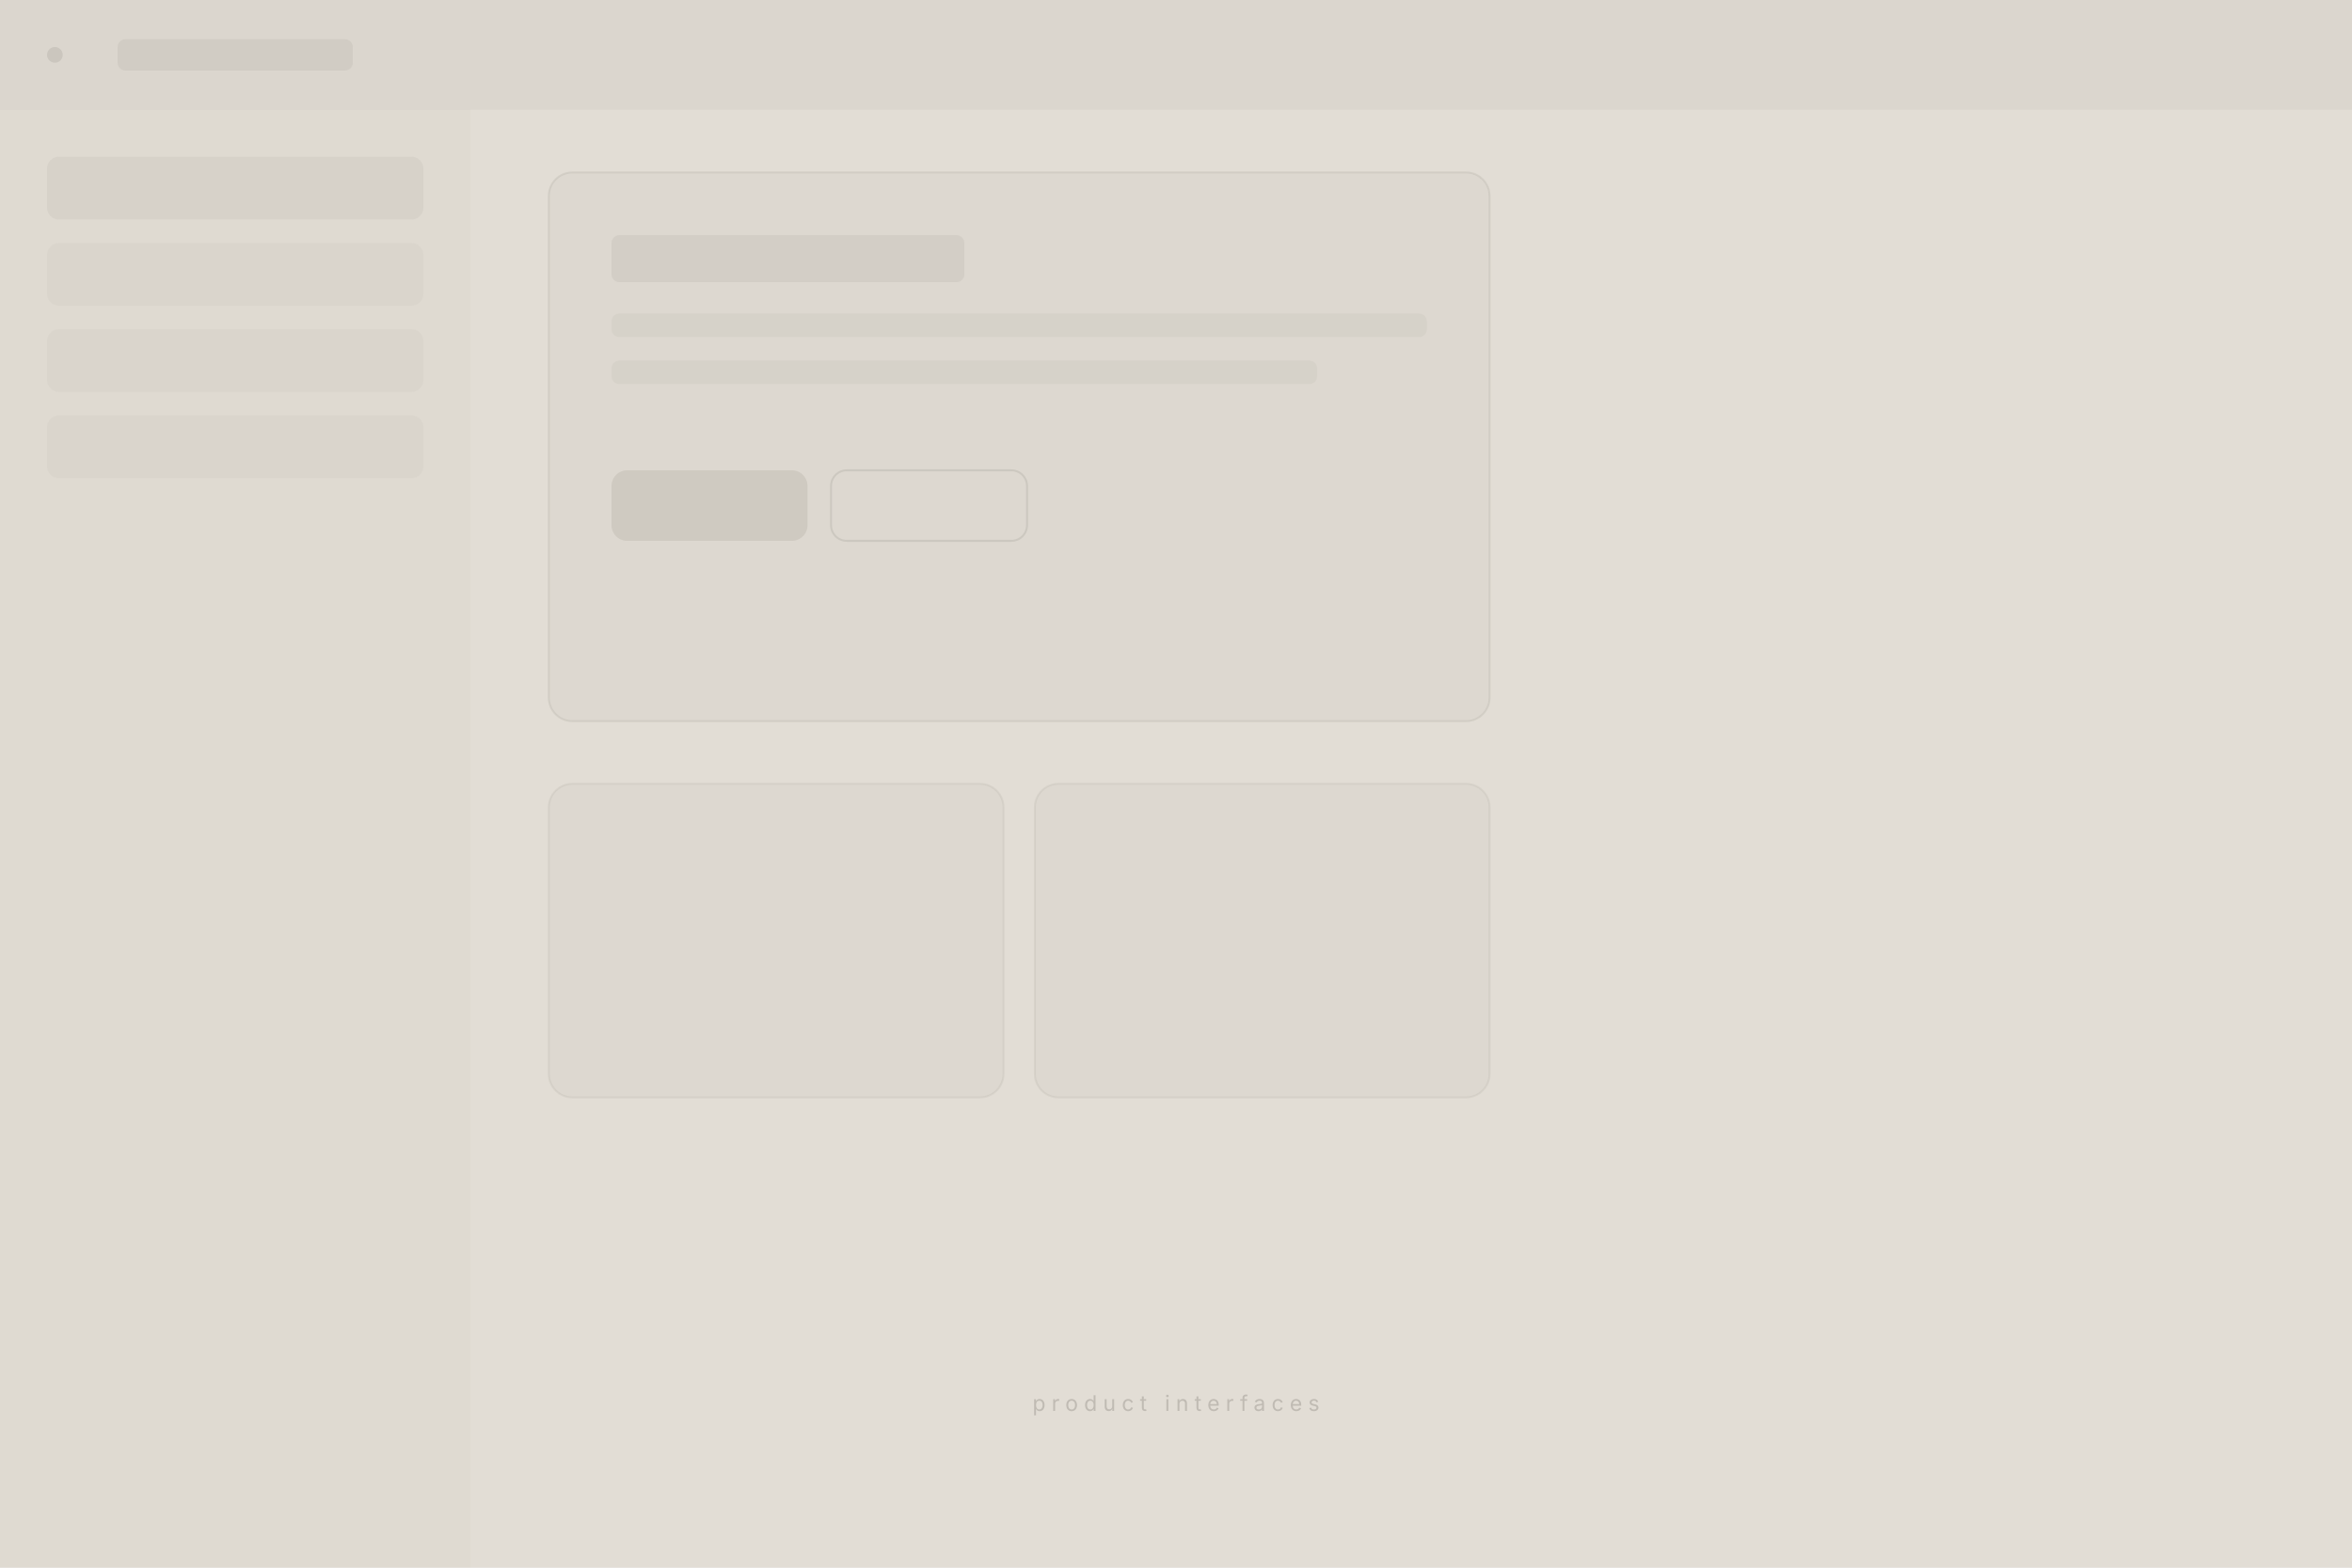
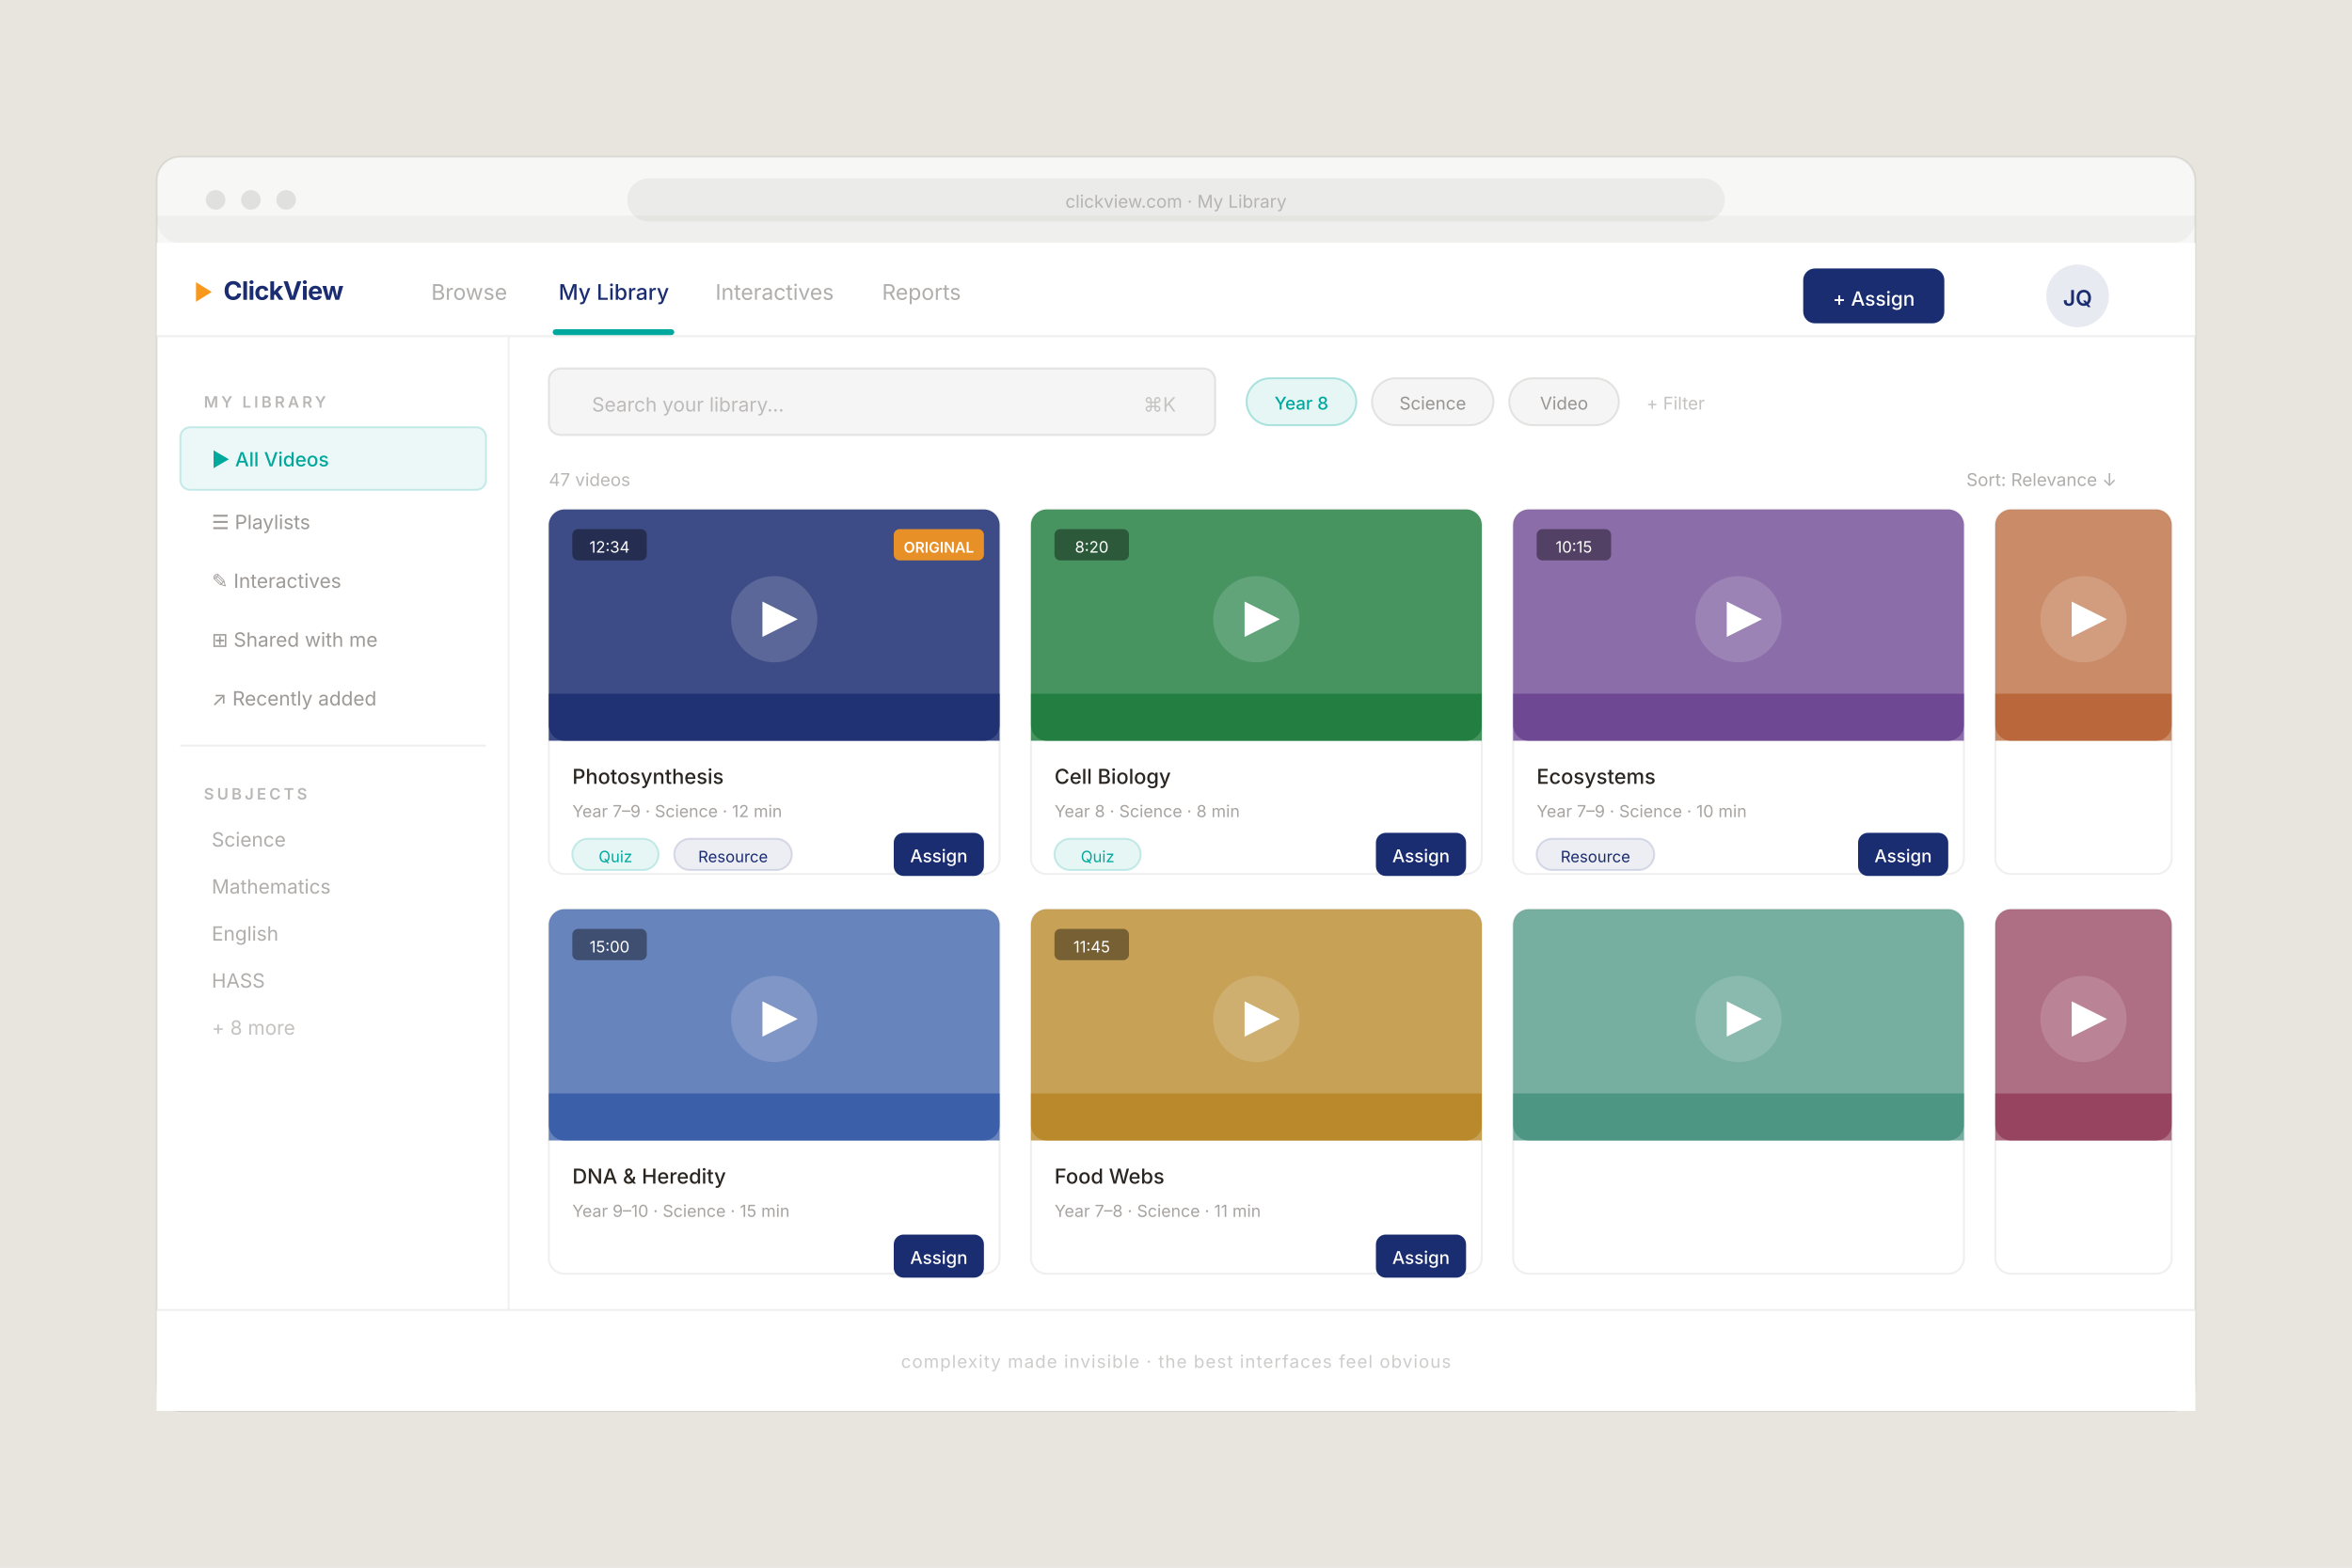
<svg xmlns="http://www.w3.org/2000/svg" width="1200" height="800" viewBox="0 0 1200 800">
-   <rect width="1200" height="800" fill="#e2ddd5" />
-   <rect x="0" y="0" width="1200" height="56" fill="rgba(58,53,48,0.04)" />
-   <circle cx="28" cy="28" r="4" fill="rgba(58,53,48,0.1)" />
-   <rect x="60" y="20" width="120" height="16" rx="4" fill="rgba(58,53,48,0.06)" />
-   <rect x="0" y="56" width="240" height="744" fill="rgba(58,53,48,0.02)" />
-   <rect x="24" y="80" width="192" height="32" rx="6" fill="rgba(58,53,48,0.05)" />
-   <rect x="24" y="124" width="192" height="32" rx="6" fill="rgba(58,53,48,0.03)" />
-   <rect x="24" y="168" width="192" height="32" rx="6" fill="rgba(58,53,48,0.03)" />
-   <rect x="24" y="212" width="192" height="32" rx="6" fill="rgba(58,53,48,0.03)" />
-   <rect x="280" y="88" width="480" height="280" rx="12" fill="rgba(58,53,48,0.03)" stroke="rgba(58,53,48,0.08)" stroke-width="1" />
-   <rect x="312" y="120" width="180" height="24" rx="4" fill="rgba(58,53,48,0.06)" />
-   <rect x="312" y="160" width="416" height="12" rx="4" fill="rgba(58,53,48,0.04)" />
-   <rect x="312" y="184" width="360" height="12" rx="4" fill="rgba(58,53,48,0.04)" />
-   <rect x="312" y="240" width="100" height="36" rx="8" fill="rgba(107,93,80,0.12)" />
-   <rect x="424" y="240" width="100" height="36" rx="8" fill="none" stroke="rgba(58,53,48,0.1)" stroke-width="1" />
-   <rect x="280" y="400" width="232" height="160" rx="12" fill="rgba(58,53,48,0.03)" stroke="rgba(58,53,48,0.06)" stroke-width="1" />
-   <rect x="528" y="400" width="232" height="160" rx="12" fill="rgba(58,53,48,0.03)" stroke="rgba(58,53,48,0.06)" stroke-width="1" />
-   <text x="600" y="720" text-anchor="middle" font-family="Inter, sans-serif" font-size="11" letter-spacing="3" fill="rgba(58,53,48,0.2)">product interfaces</text>
+   <defs>
+     <style>
+       text { font-family: Inter, -apple-system, sans-serif; }
+     </style>
+   </defs>
+   <rect width="1200" height="800" fill="#e8e4de" />
+   <rect x="80" y="80" width="1040" height="640" rx="12" fill="white" stroke="rgba(58,53,48,0.1)" stroke-width="1" />
+   <rect x="80" y="80" width="1040" height="44" rx="12" fill="rgba(58,53,48,0.04)" />
+   <rect x="80" y="110" width="1040" height="14" fill="rgba(58,53,48,0.04)" />
+   <circle cx="110" cy="102" r="5" fill="rgba(58,53,48,0.12)" />
+   <circle cx="128" cy="102" r="5" fill="rgba(58,53,48,0.12)" />
+   <circle cx="146" cy="102" r="5" fill="rgba(58,53,48,0.12)" />
+   <rect x="320" y="91" width="560" height="22" rx="11" fill="rgba(58,53,48,0.06)" />
+   <text x="600" y="106" font-size="9" fill="rgba(58,53,48,0.3)" text-anchor="middle">clickview.com · My Library</text>
+   <rect x="80" y="124" width="1040" height="48" fill="white" />
+   <rect x="80" y="171" width="1040" height="1" fill="rgba(58,53,48,0.08)" />
+   <polygon points="100,144 100,154 108,149" fill="#f8981d" />
+   <text x="114" y="153" font-size="13" fill="#1b2d71" font-weight="700" letter-spacing="-0.3">ClickView</text>
+   <text x="220" y="153" font-size="11" fill="rgba(58,53,48,0.4)">Browse</text>
+   <text x="285" y="153" font-size="11" fill="#1b2d71" font-weight="500">My Library</text>
+   <rect x="282" y="168" width="62" height="3" rx="1.5" fill="#00a89d" />
+   <text x="365" y="153" font-size="11" fill="rgba(58,53,48,0.4)">Interactives</text>
+   <text x="450" y="153" font-size="11" fill="rgba(58,53,48,0.4)">Reports</text>
+   <rect x="920" y="137" width="72" height="28" rx="6" fill="#1b2d71" />
+   <text x="956" y="156" font-size="10" fill="white" text-anchor="middle" font-weight="500">+ Assign</text>
+   <circle cx="1060" cy="151" r="16" fill="rgba(27,45,113,0.1)" />
+   <text x="1060" y="156" font-size="11" fill="#1b2d71" text-anchor="middle" font-weight="600">JQ</text>
+   <rect x="259" y="172" width="1" height="548" fill="rgba(58,53,48,0.07)" />
+   <text x="104" y="208" font-size="8" letter-spacing="1.5" fill="rgba(58,53,48,0.35)" font-weight="600">MY LIBRARY</text>
+   <rect x="92" y="218" width="156" height="32" rx="5" fill="rgba(0,168,157,0.08)" stroke="rgba(0,168,157,0.2)" stroke-width="1" />
+   <text x="108" y="238" font-size="10" fill="#00a89d" font-weight="500">▶  All Videos</text>
+   <text x="108" y="270" font-size="10" fill="rgba(58,53,48,0.5)">☰  Playlists</text>
+   <text x="108" y="300" font-size="10" fill="rgba(58,53,48,0.5)">✎  Interactives</text>
+   <text x="108" y="330" font-size="10" fill="rgba(58,53,48,0.5)">⊞  Shared with me</text>
+   <text x="108" y="360" font-size="10" fill="rgba(58,53,48,0.5)">↗  Recently added</text>
+   <rect x="92" y="380" width="156" height="1" fill="rgba(58,53,48,0.08)" />
+   <text x="104" y="408" font-size="8" letter-spacing="1.5" fill="rgba(58,53,48,0.35)" font-weight="600">SUBJECTS</text>
+   <text x="108" y="432" font-size="10" fill="rgba(58,53,48,0.4)">Science</text>
+   <text x="108" y="456" font-size="10" fill="rgba(58,53,48,0.4)">Mathematics</text>
+   <text x="108" y="480" font-size="10" fill="rgba(58,53,48,0.4)">English</text>
+   <text x="108" y="504" font-size="10" fill="rgba(58,53,48,0.4)">HASS</text>
+   <text x="108" y="528" font-size="10" fill="rgba(58,53,48,0.3)">+ 8 more</text>
+   <rect x="280" y="188" width="340" height="34" rx="6" fill="rgba(58,53,48,0.05)" stroke="rgba(58,53,48,0.12)" stroke-width="1" />
+   <text x="302" y="210" font-size="10" fill="rgba(58,53,48,0.3)">Search your library...</text>
+   <text x="600" y="210" font-size="10" fill="rgba(58,53,48,0.25)" text-anchor="end">⌘K</text>
+   <rect x="636" y="193" width="56" height="24" rx="12" fill="rgba(0,168,157,0.1)" stroke="rgba(0,168,157,0.3)" stroke-width="1" />
+   <text x="664" y="209" font-size="9" fill="#00a89d" text-anchor="middle" font-weight="500">Year 8</text>
+   <rect x="700" y="193" width="62" height="24" rx="12" fill="rgba(58,53,48,0.05)" stroke="rgba(58,53,48,0.12)" stroke-width="1" />
+   <text x="731" y="209" font-size="9" fill="rgba(58,53,48,0.5)" text-anchor="middle">Science</text>
+   <rect x="770" y="193" width="56" height="24" rx="12" fill="rgba(58,53,48,0.05)" stroke="rgba(58,53,48,0.12)" stroke-width="1" />
+   <text x="798" y="209" font-size="9" fill="rgba(58,53,48,0.5)" text-anchor="middle">Video</text>
+   <text x="840" y="209" font-size="9" fill="rgba(58,53,48,0.3)">+ Filter</text>
+   <text x="280" y="248" font-size="9" fill="rgba(58,53,48,0.35)">47 videos</text>
+   <text x="1080" y="248" font-size="9" fill="rgba(58,53,48,0.4)" text-anchor="end">Sort: Relevance ↓</text>
+   <rect x="280" y="260" width="230" height="186" rx="8" fill="white" stroke="rgba(58,53,48,0.08)" stroke-width="1" />
+   <rect x="280" y="260" width="230" height="118" rx="8" fill="rgba(27,45,113,0.85)" />
+   <rect x="280" y="354" width="230" height="24" fill="rgba(27,45,113,0.85)" />
+   <circle cx="395" cy="316" r="22" fill="rgba(255,255,255,0.15)" />
+   <polygon points="389,307 389,325 407,316" fill="white" />
+   <rect x="292" y="270" width="38" height="16" rx="3" fill="rgba(0,0,0,0.4)" />
+   <text x="311" y="282" font-size="8" fill="white" text-anchor="middle">12:34</text>
+   <rect x="456" y="270" width="46" height="16" rx="3" fill="rgba(248,152,29,0.9)" />
+   <text x="479" y="282" font-size="7.5" fill="white" text-anchor="middle" font-weight="600">ORIGINAL</text>
+   <text x="292" y="400" font-size="10.5" fill="#2a2520" font-weight="500">Photosynthesis</text>
+   <text x="292" y="417" font-size="8.5" fill="rgba(58,53,48,0.45)">Year 7–9 · Science · 12 min</text>
+   <rect x="292" y="428" width="44" height="16" rx="8" fill="rgba(0,168,157,0.1)" stroke="rgba(0,168,157,0.2)" stroke-width="1" />
+   <text x="314" y="440" font-size="8" fill="#00a89d" text-anchor="middle">Quiz</text>
+   <rect x="344" y="428" width="60" height="16" rx="8" fill="rgba(27,45,113,0.08)" stroke="rgba(27,45,113,0.15)" stroke-width="1" />
+   <text x="374" y="440" font-size="8" fill="#1b2d71" text-anchor="middle">Resource</text>
+   <rect x="456" y="425" width="46" height="22" rx="5" fill="#1b2d71" />
+   <text x="479" y="440" font-size="9" fill="white" text-anchor="middle" font-weight="500">Assign</text>
+   <rect x="526" y="260" width="230" height="186" rx="8" fill="white" stroke="rgba(58,53,48,0.08)" stroke-width="1" />
+   <rect x="526" y="260" width="230" height="118" rx="8" fill="rgba(26,122,58,0.8)" />
+   <rect x="526" y="354" width="230" height="24" fill="rgba(26,122,58,0.8)" />
+   <circle cx="641" cy="316" r="22" fill="rgba(255,255,255,0.15)" />
+   <polygon points="635,307 635,325 653,316" fill="white" />
+   <rect x="538" y="270" width="38" height="16" rx="3" fill="rgba(0,0,0,0.4)" />
+   <text x="557" y="282" font-size="8" fill="white" text-anchor="middle">8:20</text>
+   <text x="538" y="400" font-size="10.5" fill="#2a2520" font-weight="500">Cell Biology</text>
+   <text x="538" y="417" font-size="8.5" fill="rgba(58,53,48,0.45)">Year 8 · Science · 8 min</text>
+   <rect x="538" y="428" width="44" height="16" rx="8" fill="rgba(0,168,157,0.1)" stroke="rgba(0,168,157,0.2)" stroke-width="1" />
+   <text x="560" y="440" font-size="8" fill="#00a89d" text-anchor="middle">Quiz</text>
+   <rect x="702" y="425" width="46" height="22" rx="5" fill="#1b2d71" />
+   <text x="725" y="440" font-size="9" fill="white" text-anchor="middle" font-weight="500">Assign</text>
+   <rect x="772" y="260" width="230" height="186" rx="8" fill="white" stroke="rgba(58,53,48,0.08)" stroke-width="1" />
+   <rect x="772" y="260" width="230" height="118" rx="8" fill="rgba(100,60,140,0.75)" />
+   <rect x="772" y="354" width="230" height="24" fill="rgba(100,60,140,0.75)" />
+   <circle cx="887" cy="316" r="22" fill="rgba(255,255,255,0.15)" />
+   <polygon points="881,307 881,325 899,316" fill="white" />
+   <rect x="784" y="270" width="38" height="16" rx="3" fill="rgba(0,0,0,0.4)" />
+   <text x="803" y="282" font-size="8" fill="white" text-anchor="middle">10:15</text>
+   <text x="784" y="400" font-size="10.5" fill="#2a2520" font-weight="500">Ecosystems</text>
+   <text x="784" y="417" font-size="8.5" fill="rgba(58,53,48,0.45)">Year 7–9 · Science · 10 min</text>
+   <rect x="784" y="428" width="60" height="16" rx="8" fill="rgba(27,45,113,0.08)" stroke="rgba(27,45,113,0.15)" stroke-width="1" />
+   <text x="814" y="440" font-size="8" fill="#1b2d71" text-anchor="middle">Resource</text>
+   <rect x="948" y="425" width="46" height="22" rx="5" fill="#1b2d71" />
+   <text x="971" y="440" font-size="9" fill="white" text-anchor="middle" font-weight="500">Assign</text>
+   <rect x="1018" y="260" width="90" height="186" rx="8" fill="white" stroke="rgba(58,53,48,0.08)" stroke-width="1" />
+   <rect x="1018" y="260" width="90" height="118" rx="8" fill="rgba(180,90,40,0.7)" />
+   <rect x="1018" y="354" width="90" height="24" fill="rgba(180,90,40,0.7)" />
+   <circle cx="1063" cy="316" r="22" fill="rgba(255,255,255,0.15)" />
+   <polygon points="1057,307 1057,325 1075,316" fill="white" />
+   <rect x="280" y="464" width="230" height="186" rx="8" fill="white" stroke="rgba(58,53,48,0.08)" stroke-width="1" />
+   <rect x="280" y="464" width="230" height="118" rx="8" fill="rgba(40,80,160,0.7)" />
+   <rect x="280" y="558" width="230" height="24" fill="rgba(40,80,160,0.7)" />
+   <circle cx="395" cy="520" r="22" fill="rgba(255,255,255,0.15)" />
+   <polygon points="389,511 389,529 407,520" fill="white" />
+   <rect x="292" y="474" width="38" height="16" rx="3" fill="rgba(0,0,0,0.4)" />
+   <text x="311" y="486" font-size="8" fill="white" text-anchor="middle">15:00</text>
+   <text x="292" y="604" font-size="10.5" fill="#2a2520" font-weight="500">DNA &amp; Heredity</text>
+   <text x="292" y="621" font-size="8.5" fill="rgba(58,53,48,0.45)">Year 9–10 · Science · 15 min</text>
+   <rect x="456" y="630" width="46" height="22" rx="5" fill="#1b2d71" />
+   <text x="479" y="645" font-size="9" fill="white" text-anchor="middle" font-weight="500">Assign</text>
+   <rect x="526" y="464" width="230" height="186" rx="8" fill="white" stroke="rgba(58,53,48,0.08)" stroke-width="1" />
+   <rect x="526" y="464" width="230" height="118" rx="8" fill="rgba(180,130,30,0.75)" />
+   <rect x="526" y="558" width="230" height="24" fill="rgba(180,130,30,0.75)" />
+   <circle cx="641" cy="520" r="22" fill="rgba(255,255,255,0.15)" />
+   <polygon points="635,511 635,529 653,520" fill="white" />
+   <rect x="538" y="474" width="38" height="16" rx="3" fill="rgba(0,0,0,0.4)" />
+   <text x="557" y="486" font-size="8" fill="white" text-anchor="middle">11:45</text>
+   <text x="538" y="604" font-size="10.5" fill="#2a2520" font-weight="500">Food Webs</text>
+   <text x="538" y="621" font-size="8.5" fill="rgba(58,53,48,0.45)">Year 7–8 · Science · 11 min</text>
+   <rect x="702" y="630" width="46" height="22" rx="5" fill="#1b2d71" />
+   <text x="725" y="645" font-size="9" fill="white" text-anchor="middle" font-weight="500">Assign</text>
+   <rect x="772" y="464" width="230" height="186" rx="8" fill="white" stroke="rgba(58,53,48,0.08)" stroke-width="1" />
+   <rect x="772" y="464" width="230" height="118" rx="8" fill="rgba(60,140,120,0.7)" />
+   <rect x="772" y="558" width="230" height="24" fill="rgba(60,140,120,0.7)" />
+   <circle cx="887" cy="520" r="22" fill="rgba(255,255,255,0.15)" />
+   <polygon points="881,511 881,529 899,520" fill="white" />
+   <rect x="1018" y="464" width="90" height="186" rx="8" fill="white" stroke="rgba(58,53,48,0.08)" stroke-width="1" />
+   <rect x="1018" y="464" width="90" height="118" rx="8" fill="rgba(140,50,80,0.7)" />
+   <rect x="1018" y="558" width="90" height="24" fill="rgba(140,50,80,0.7)" />
+   <circle cx="1063" cy="520" r="22" fill="rgba(255,255,255,0.15)" />
+   <polygon points="1057,511 1057,529 1075,520" fill="white" />
+   <rect x="80" y="668" width="1040" height="52" rx="0" fill="white" />
+   <rect x="80" y="668" width="1040" height="1" fill="rgba(58,53,48,0.08)" />
+   <rect x="80" y="706" width="1040" height="14" rx="0" fill="white" />
+   <text x="600" y="698" font-size="9" fill="rgba(58,53,48,0.25)" text-anchor="middle" letter-spacing="0.5">complexity made invisible · the best interfaces feel obvious</text>
</svg>
